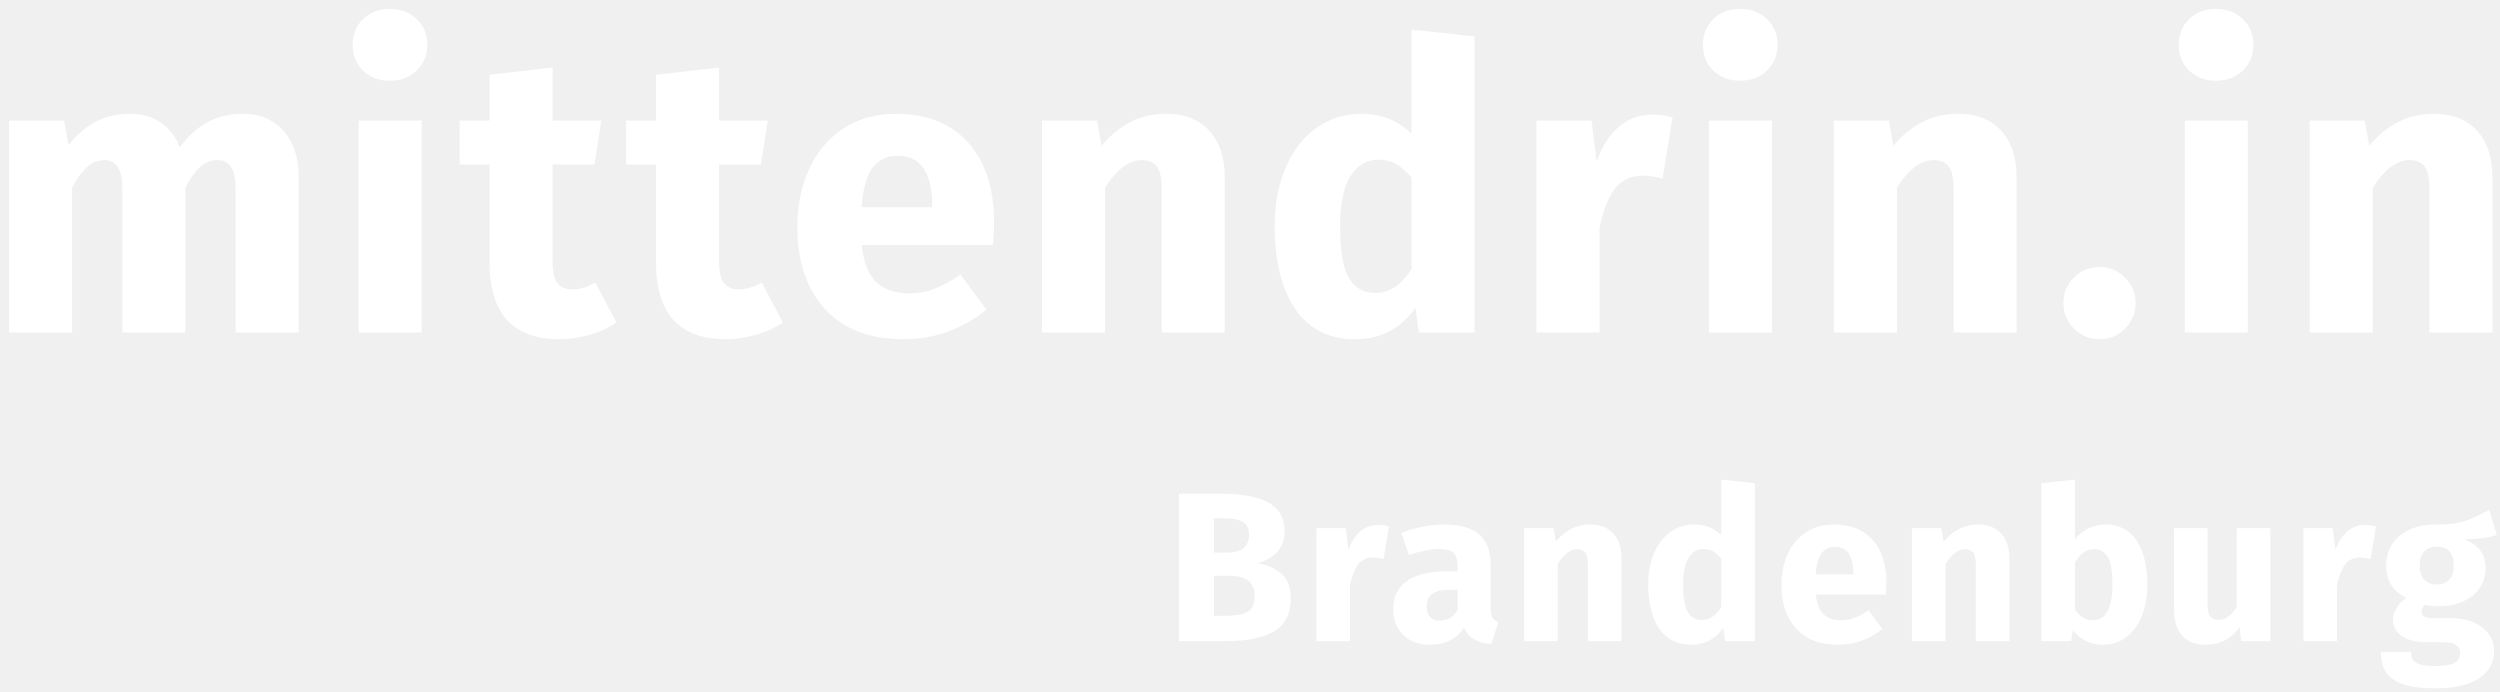
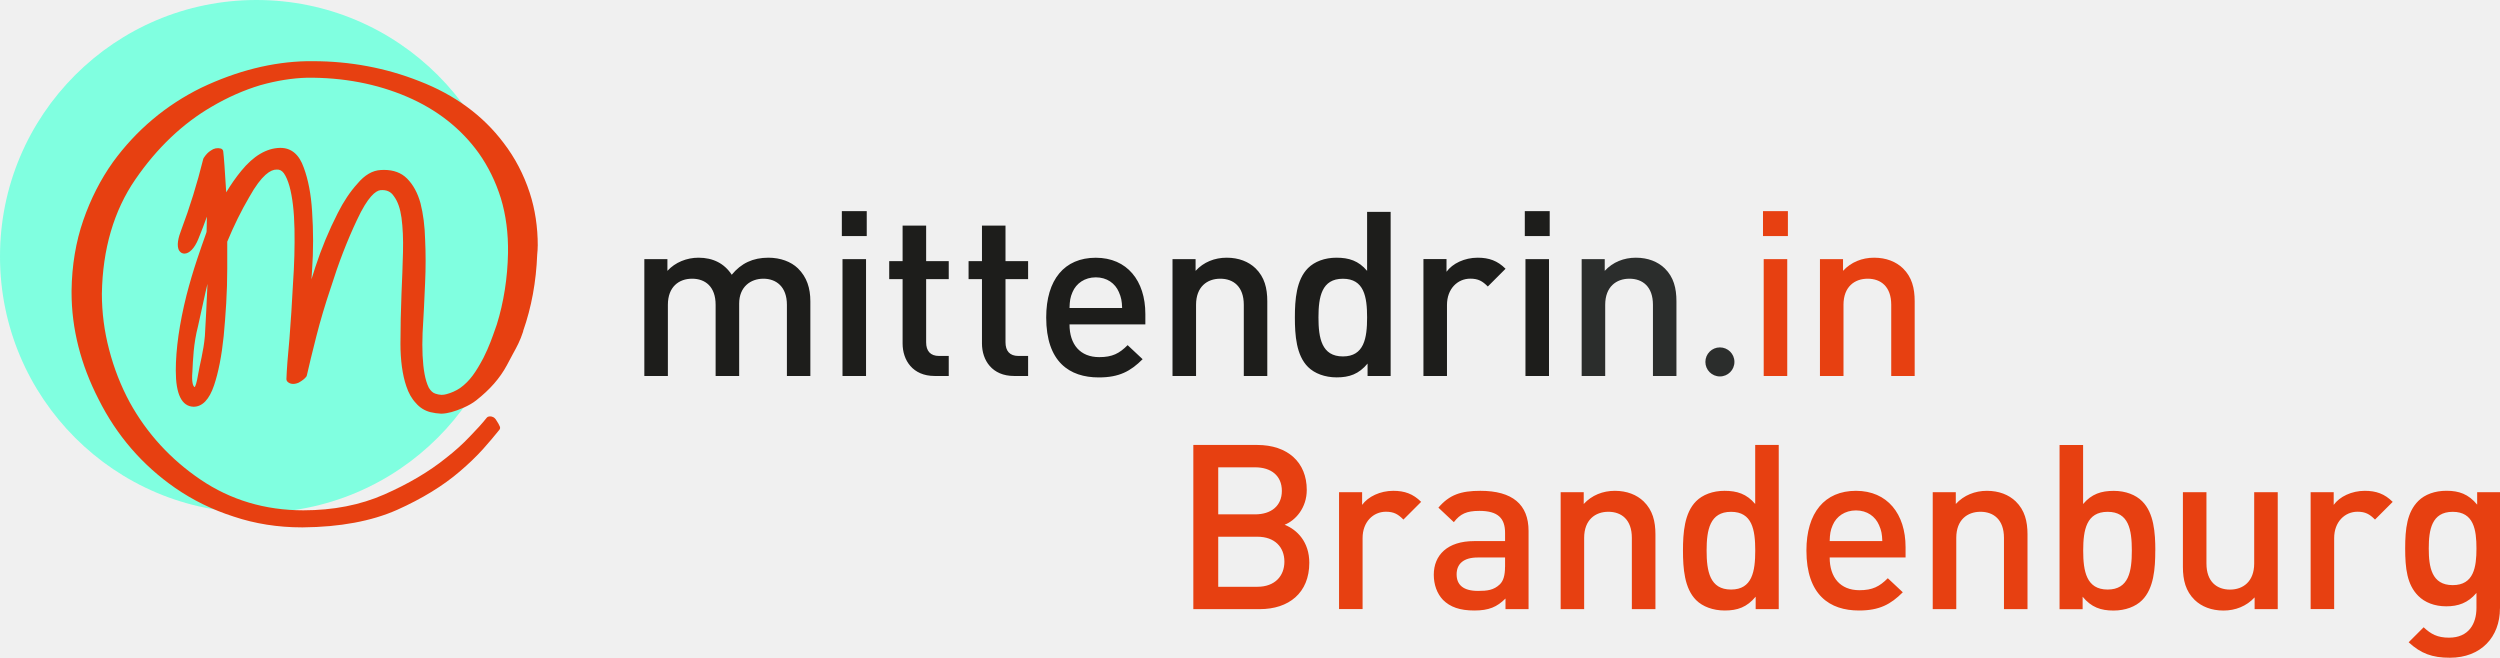
- <svg xmlns="http://www.w3.org/2000/svg" width="188px" height="52px" viewBox="0 0 188 52" version="1.1">
-   <g id="Symbole" stroke="none" stroke-width="1" fill="none" fill-rule="evenodd">
-     <g id="64em/Header/Header.IKMO-blau-Copy-2" transform="translate(-18, -20)" fill="#FFFFFF" fill-rule="nonzero">
-       <g id="Group" transform="translate(18.6816, 20.67)">
-         <g id="mittendrin.in">
-           <path d="M17.61,7.89 C18.87,7.89 19.88,8.315 20.64,9.165 C21.4,10.015 21.78,11.19 21.78,12.69 L21.78,24.33 L17.04,24.33 L17.04,13.5 C17.04,12.08 16.59,11.37 15.69,11.37 C15.19,11.37 14.75,11.54 14.37,11.88 C13.99,12.22 13.62,12.74 13.26,13.44 L13.26,24.33 L8.52,24.33 L8.52,13.5 C8.52,12.08 8.07,11.37 7.17,11.37 C6.69,11.37 6.255,11.545 5.865,11.895 C5.475,12.245 5.1,12.76 4.74,13.44 L4.74,24.33 L0,24.33 L0,8.4 L4.14,8.4 L4.47,10.26 C5.09,9.46 5.775,8.865 6.525,8.475 C7.275,8.085 8.13,7.89 9.09,7.89 C9.99,7.89 10.765,8.11 11.415,8.55 C12.065,8.99 12.54,9.61 12.84,10.41 C13.48,9.55 14.185,8.915 14.955,8.505 C15.725,8.095 16.61,7.89 17.61,7.89 Z" id="Path" />
-           <path d="M31.027,8.4 L31.027,24.33 L26.288,24.33 L26.288,8.4 L31.027,8.4 Z M28.628,0 C29.448,0 30.122,0.255 30.652,0.765 C31.183,1.275 31.448,1.92 31.448,2.7 C31.448,3.48 31.183,4.125 30.652,4.635 C30.122,5.145 29.448,5.4 28.628,5.4 C27.808,5.4 27.137,5.145 26.617,4.635 C26.098,4.125 25.837,3.48 25.837,2.7 C25.837,1.92 26.098,1.275 26.617,0.765 C27.137,0.255 27.808,0 28.628,0 Z" id="Shape" />
-           <path d="M45.675,23.58 C45.095,23.98 44.42,24.29 43.65,24.51 C42.88,24.73 42.115,24.84 41.355,24.84 C37.875,24.82 36.135,22.9 36.135,19.08 L36.135,11.7 L33.885,11.7 L33.885,8.4 L36.135,8.4 L36.135,4.95 L40.875,4.41 L40.875,8.4 L44.535,8.4 L44.025,11.7 L40.875,11.7 L40.875,19.02 C40.875,19.76 40.995,20.29 41.235,20.61 C41.475,20.93 41.855,21.09 42.375,21.09 C42.915,21.09 43.485,20.92 44.085,20.58 L45.675,23.58 Z" id="Path" />
-           <path d="M58.193,23.58 C57.612,23.98 56.938,24.29 56.167,24.51 C55.398,24.73 54.633,24.84 53.873,24.84 C50.392,24.82 48.653,22.9 48.653,19.08 L48.653,11.7 L46.403,11.7 L46.403,8.4 L48.653,8.4 L48.653,4.95 L53.392,4.41 L53.392,8.4 L57.053,8.4 L56.542,11.7 L53.392,11.7 L53.392,19.02 C53.392,19.76 53.513,20.29 53.752,20.61 C53.992,20.93 54.373,21.09 54.892,21.09 C55.432,21.09 56.002,20.92 56.602,20.58 L58.193,23.58 Z" id="Path" />
-           <path d="M74.07,16.05 C74.07,16.71 74.04,17.28 73.98,17.76 L64.11,17.76 C64.27,19.1 64.65,20.04 65.25,20.58 C65.85,21.12 66.68,21.39 67.74,21.39 C68.38,21.39 69,21.275 69.6,21.045 C70.2,20.815 70.85,20.46 71.55,19.98 L73.5,22.62 C71.64,24.1 69.57,24.84 67.29,24.84 C64.71,24.84 62.73,24.08 61.35,22.56 C59.97,21.04 59.28,19 59.28,16.44 C59.28,14.82 59.57,13.365 60.15,12.075 C60.73,10.785 61.58,9.765 62.7,9.015 C63.82,8.265 65.16,7.89 66.72,7.89 C69.02,7.89 70.82,8.61 72.12,10.05 C73.42,11.49 74.07,13.49 74.07,16.05 Z M69.42,14.7 C69.38,12.26 68.52,11.04 66.84,11.04 C66.02,11.04 65.385,11.34 64.935,11.94 C64.485,12.54 64.21,13.53 64.11,14.91 L69.42,14.91 L69.42,14.7 Z" id="Shape" />
-           <path d="M87.007,7.89 C88.388,7.89 89.468,8.31 90.248,9.15 C91.028,9.99 91.418,11.17 91.418,12.69 L91.418,24.33 L86.677,24.33 L86.677,13.5 C86.677,12.7 86.552,12.145 86.302,11.835 C86.052,11.525 85.677,11.37 85.177,11.37 C84.218,11.37 83.297,12.06 82.418,13.44 L82.418,24.33 L77.677,24.33 L77.677,8.4 L81.817,8.4 L82.147,10.29 C82.828,9.49 83.562,8.89 84.353,8.49 C85.142,8.09 86.028,7.89 87.007,7.89 Z" id="Path" />
-           <path d="M110.205,2.07 L110.205,24.33 L106.005,24.33 L105.765,22.47 C104.645,24.05 103.135,24.84 101.235,24.84 C99.255,24.84 97.75,24.08 96.72,22.56 C95.69,21.04 95.175,18.96 95.175,16.32 C95.175,14.7 95.445,13.25 95.985,11.97 C96.525,10.69 97.29,9.69 98.28,8.97 C99.27,8.25 100.405,7.89 101.685,7.89 C103.205,7.89 104.465,8.39 105.465,9.39 L105.465,1.56 L110.205,2.07 Z M102.705,21.36 C103.805,21.36 104.725,20.76 105.465,19.56 L105.465,12.69 C105.085,12.23 104.7,11.89 104.31,11.67 C103.92,11.45 103.475,11.34 102.975,11.34 C102.095,11.34 101.395,11.75 100.875,12.57 C100.355,13.39 100.095,14.65 100.095,16.35 C100.095,18.21 100.32,19.51 100.77,20.25 C101.22,20.99 101.865,21.36 102.705,21.36 Z" id="Shape" />
-           <path d="M123.502,7.95 C124.082,7.95 124.612,8.02 125.093,8.16 L124.343,12.75 C123.743,12.61 123.263,12.54 122.903,12.54 C121.963,12.54 121.248,12.865 120.757,13.515 C120.267,14.165 119.882,15.14 119.603,16.44 L119.603,24.33 L114.862,24.33 L114.862,8.4 L119.002,8.4 L119.392,11.49 C119.752,10.39 120.297,9.525 121.028,8.895 C121.757,8.265 122.582,7.95 123.502,7.95 Z" id="Path" />
-           <path d="M132.57,8.4 L132.57,24.33 L127.83,24.33 L127.83,8.4 L132.57,8.4 Z M130.17,0 C130.99,0 131.665,0.255 132.195,0.765 C132.725,1.275 132.99,1.92 132.99,2.7 C132.99,3.48 132.725,4.125 132.195,4.635 C131.665,5.145 130.99,5.4 130.17,5.4 C129.35,5.4 128.68,5.145 128.16,4.635 C127.64,4.125 127.38,3.48 127.38,2.7 C127.38,1.92 127.64,1.275 128.16,0.765 C128.68,0.255 129.35,0 130.17,0 Z" id="Shape" />
-           <path d="M146.558,7.89 C147.938,7.89 149.018,8.31 149.798,9.15 C150.577,9.99 150.968,11.17 150.968,12.69 L150.968,24.33 L146.227,24.33 L146.227,13.5 C146.227,12.7 146.102,12.145 145.852,11.835 C145.602,11.525 145.227,11.37 144.727,11.37 C143.768,11.37 142.847,12.06 141.968,13.44 L141.968,24.33 L137.227,24.33 L137.227,8.4 L141.368,8.4 L141.697,10.29 C142.377,9.49 143.113,8.89 143.903,8.49 C144.692,8.09 145.577,7.89 146.558,7.89 Z" id="Path" />
-           <path d="M157.215,19.41 C157.955,19.41 158.59,19.675 159.12,20.205 C159.65,20.735 159.915,21.37 159.915,22.11 C159.915,22.87 159.65,23.515 159.12,24.045 C158.59,24.575 157.955,24.84 157.215,24.84 C156.455,24.84 155.81,24.575 155.28,24.045 C154.75,23.515 154.485,22.87 154.485,22.11 C154.485,21.37 154.75,20.735 155.28,20.205 C155.81,19.675 156.455,19.41 157.215,19.41 Z" id="Path" />
-           <path d="M168.352,8.4 L168.352,24.33 L163.613,24.33 L163.613,8.4 L168.352,8.4 Z M165.952,0 C166.773,0 167.447,0.255 167.977,0.765 C168.507,1.275 168.773,1.92 168.773,2.7 C168.773,3.48 168.507,4.125 167.977,4.635 C167.447,5.145 166.773,5.4 165.952,5.4 C165.132,5.4 164.463,5.145 163.942,4.635 C163.423,4.125 163.162,3.48 163.162,2.7 C163.162,1.92 163.423,1.275 163.942,0.765 C164.463,0.255 165.132,0 165.952,0 Z" id="Shape" />
-           <path d="M182.34,7.89 C183.72,7.89 184.8,8.31 185.58,9.15 C186.36,9.99 186.75,11.17 186.75,12.69 L186.75,24.33 L182.01,24.33 L182.01,13.5 C182.01,12.7 181.885,12.145 181.635,11.835 C181.385,11.525 181.01,11.37 180.51,11.37 C179.55,11.37 178.63,12.06 177.75,13.44 L177.75,24.33 L173.01,24.33 L173.01,8.4 L177.15,8.4 L177.48,10.29 C178.16,9.49 178.895,8.89 179.685,8.49 C180.475,8.09 181.36,7.89 182.34,7.89 Z" id="Path" />
-         </g>
-         <g id="Brandenburg" transform="translate(87.9841, 35.3979)">
-           <path d="M5.904,6.272 C6.64,6.411 7.24,6.683 7.704,7.088 C8.168,7.493 8.4,8.101 8.4,8.912 C8.4,10.096 7.976,10.931 7.128,11.416 C6.28,11.901 5.093,12.144 3.568,12.144 L0,12.144 L0,1.056 L3.136,1.056 C4.693,1.056 5.883,1.277 6.704,1.72 C7.525,2.163 7.936,2.885 7.936,3.888 C7.936,4.539 7.741,5.064 7.352,5.464 C6.963,5.864 6.48,6.133 5.904,6.272 Z M2.624,2.912 L2.624,5.488 L3.6,5.488 C4.709,5.488 5.264,5.04 5.264,4.144 C5.264,3.696 5.115,3.379 4.816,3.192 C4.517,3.005 4.043,2.912 3.392,2.912 L2.624,2.912 Z M3.584,10.24 C4.277,10.24 4.803,10.136 5.16,9.928 C5.517,9.72 5.696,9.333 5.696,8.768 C5.696,7.744 5.056,7.232 3.776,7.232 L2.624,7.232 L2.624,10.24 L3.584,10.24 Z" id="Shape" />
-           <path d="M14.932,3.408 C15.241,3.408 15.524,3.445 15.78,3.52 L15.38,5.968 C15.06,5.893 14.804,5.856 14.612,5.856 C14.111,5.856 13.729,6.029 13.468,6.376 C13.207,6.723 13.001,7.243 12.852,7.936 L12.852,12.144 L10.324,12.144 L10.324,3.648 L12.532,3.648 L12.74,5.296 C12.932,4.709 13.223,4.248 13.612,3.912 C14.001,3.576 14.441,3.408 14.932,3.408 Z" id="Path" />
-           <path d="M23.432,9.68 C23.432,10 23.477,10.235 23.568,10.384 C23.659,10.533 23.805,10.645 24.008,10.72 L23.48,12.368 C22.957,12.325 22.531,12.211 22.2,12.024 C21.869,11.837 21.613,11.541 21.432,11.136 C20.877,11.989 20.024,12.416 18.872,12.416 C18.029,12.416 17.357,12.171 16.856,11.68 C16.355,11.189 16.104,10.549 16.104,9.76 C16.104,8.832 16.445,8.123 17.128,7.632 C17.811,7.141 18.797,6.896 20.088,6.896 L20.952,6.896 L20.952,6.528 C20.952,6.027 20.845,5.683 20.632,5.496 C20.419,5.309 20.045,5.216 19.512,5.216 C19.235,5.216 18.899,5.256 18.504,5.336 C18.109,5.416 17.704,5.525 17.288,5.664 L16.712,4 C17.245,3.797 17.792,3.643 18.352,3.536 C18.912,3.429 19.432,3.376 19.912,3.376 C21.128,3.376 22.019,3.627 22.584,4.128 C23.149,4.629 23.432,5.381 23.432,6.384 L23.432,9.68 Z M19.608,10.608 C20.184,10.608 20.632,10.336 20.952,9.792 L20.952,8.288 L20.328,8.288 C19.752,8.288 19.323,8.389 19.04,8.592 C18.757,8.795 18.616,9.109 18.616,9.536 C18.616,9.877 18.704,10.141 18.88,10.328 C19.056,10.515 19.299,10.608 19.608,10.608 Z" id="Shape" />
-           <path d="M30.924,3.376 C31.66,3.376 32.236,3.6 32.652,4.048 C33.068,4.496 33.276,5.125 33.276,5.936 L33.276,12.144 L30.748,12.144 L30.748,6.368 C30.748,5.941 30.681,5.645 30.548,5.48 C30.415,5.315 30.215,5.232 29.948,5.232 C29.436,5.232 28.945,5.6 28.476,6.336 L28.476,12.144 L25.948,12.144 L25.948,3.648 L28.156,3.648 L28.332,4.656 C28.695,4.229 29.087,3.909 29.508,3.696 C29.929,3.483 30.401,3.376 30.924,3.376 Z" id="Path" />
-           <path d="M43.296,0.272 L43.296,12.144 L41.056,12.144 L40.928,11.152 C40.331,11.995 39.525,12.416 38.512,12.416 C37.456,12.416 36.653,12.011 36.104,11.2 C35.555,10.389 35.28,9.28 35.28,7.872 C35.28,7.008 35.424,6.235 35.712,5.552 C36,4.869 36.408,4.336 36.936,3.952 C37.464,3.568 38.069,3.376 38.752,3.376 C39.563,3.376 40.235,3.643 40.768,4.176 L40.768,0 L43.296,0.272 Z M39.296,10.56 C39.883,10.56 40.373,10.24 40.768,9.6 L40.768,5.936 C40.565,5.691 40.36,5.509 40.152,5.392 C39.944,5.275 39.707,5.216 39.44,5.216 C38.971,5.216 38.597,5.435 38.32,5.872 C38.043,6.309 37.904,6.981 37.904,7.888 C37.904,8.88 38.024,9.573 38.264,9.968 C38.504,10.363 38.848,10.56 39.296,10.56 Z" id="Shape" />
-           <path d="M53.188,7.728 C53.188,8.08 53.172,8.384 53.14,8.64 L47.876,8.64 C47.961,9.355 48.164,9.856 48.484,10.144 C48.804,10.432 49.247,10.576 49.812,10.576 C50.153,10.576 50.484,10.515 50.804,10.392 C51.124,10.269 51.471,10.08 51.844,9.824 L52.884,11.232 C51.892,12.021 50.788,12.416 49.572,12.416 C48.196,12.416 47.14,12.011 46.404,11.2 C45.668,10.389 45.3,9.301 45.3,7.936 C45.3,7.072 45.455,6.296 45.764,5.608 C46.073,4.92 46.527,4.376 47.124,3.976 C47.721,3.576 48.436,3.376 49.268,3.376 C50.495,3.376 51.455,3.76 52.148,4.528 C52.841,5.296 53.188,6.363 53.188,7.728 Z M50.708,7.008 C50.687,5.707 50.228,5.056 49.332,5.056 C48.895,5.056 48.556,5.216 48.316,5.536 C48.076,5.856 47.929,6.384 47.876,7.12 L50.708,7.12 L50.708,7.008 Z" id="Shape" />
-           <path d="M60.088,3.376 C60.824,3.376 61.4,3.6 61.816,4.048 C62.232,4.496 62.44,5.125 62.44,5.936 L62.44,12.144 L59.912,12.144 L59.912,6.368 C59.912,5.941 59.845,5.645 59.712,5.48 C59.579,5.315 59.379,5.232 59.112,5.232 C58.6,5.232 58.109,5.6 57.64,6.336 L57.64,12.144 L55.112,12.144 L55.112,3.648 L57.32,3.648 L57.496,4.656 C57.859,4.229 58.251,3.909 58.672,3.696 C59.093,3.483 59.565,3.376 60.088,3.376 Z" id="Path" />
-           <path d="M69.66,3.376 C70.673,3.376 71.452,3.773 71.996,4.568 C72.54,5.363 72.812,6.475 72.812,7.904 C72.812,8.779 72.676,9.557 72.404,10.24 C72.132,10.923 71.743,11.456 71.236,11.84 C70.729,12.224 70.129,12.416 69.436,12.416 C68.977,12.416 68.559,12.32 68.18,12.128 C67.801,11.936 67.479,11.669 67.212,11.328 L67.084,12.144 L64.844,12.144 L64.844,0.272 L67.372,0 L67.372,4.512 C67.628,4.16 67.956,3.883 68.356,3.68 C68.756,3.477 69.191,3.376 69.66,3.376 Z M68.7,10.576 C69.692,10.576 70.188,9.685 70.188,7.904 C70.188,6.891 70.071,6.192 69.836,5.808 C69.601,5.424 69.26,5.232 68.812,5.232 C68.247,5.232 67.767,5.563 67.372,6.224 L67.372,9.76 C67.532,10.016 67.727,10.216 67.956,10.36 C68.185,10.504 68.433,10.576 68.7,10.576 Z" id="Shape" />
-           <path d="M82.064,12.144 L79.872,12.144 L79.76,11.072 C79.141,11.968 78.283,12.416 77.184,12.416 C76.405,12.416 75.816,12.181 75.416,11.712 C75.016,11.243 74.816,10.587 74.816,9.744 L74.816,3.648 L77.344,3.648 L77.344,9.424 C77.344,9.84 77.411,10.131 77.544,10.296 C77.677,10.461 77.883,10.544 78.16,10.544 C78.693,10.544 79.152,10.213 79.536,9.552 L79.536,3.648 L82.064,3.648 L82.064,12.144 Z" id="Path" />
-           <path d="M89.156,3.408 C89.465,3.408 89.748,3.445 90.004,3.52 L89.604,5.968 C89.284,5.893 89.028,5.856 88.836,5.856 C88.335,5.856 87.953,6.029 87.692,6.376 C87.431,6.723 87.225,7.243 87.076,7.936 L87.076,12.144 L84.548,12.144 L84.548,3.648 L86.756,3.648 L86.964,5.296 C87.156,4.709 87.447,4.248 87.836,3.912 C88.225,3.576 88.665,3.408 89.156,3.408 Z" id="Path" />
-           <path d="M99.096,4.144 C98.541,4.368 97.725,4.48 96.648,4.48 C97.203,4.715 97.608,5.003 97.864,5.344 C98.12,5.685 98.248,6.128 98.248,6.672 C98.248,7.216 98.104,7.704 97.816,8.136 C97.528,8.568 97.115,8.907 96.576,9.152 C96.037,9.397 95.405,9.52 94.68,9.52 C94.339,9.52 94.013,9.488 93.704,9.424 C93.619,9.467 93.552,9.533 93.504,9.624 C93.456,9.715 93.432,9.808 93.432,9.904 C93.432,10.064 93.493,10.189 93.616,10.28 C93.739,10.371 93.987,10.416 94.36,10.416 L95.64,10.416 C96.291,10.416 96.861,10.523 97.352,10.736 C97.843,10.949 98.221,11.243 98.488,11.616 C98.755,11.989 98.888,12.411 98.888,12.88 C98.888,13.765 98.507,14.456 97.744,14.952 C96.981,15.448 95.88,15.696 94.44,15.696 C93.405,15.696 92.589,15.587 91.992,15.368 C91.395,15.149 90.976,14.843 90.736,14.448 C90.496,14.053 90.376,13.557 90.376,12.96 L92.648,12.96 C92.648,13.216 92.699,13.419 92.8,13.568 C92.901,13.717 93.085,13.829 93.352,13.904 C93.619,13.979 94.003,14.016 94.504,14.016 C95.197,14.016 95.677,13.933 95.944,13.768 C96.211,13.603 96.344,13.365 96.344,13.056 C96.344,12.8 96.243,12.597 96.04,12.448 C95.837,12.299 95.533,12.224 95.128,12.224 L93.896,12.224 C93.021,12.224 92.368,12.067 91.936,11.752 C91.504,11.437 91.288,11.035 91.288,10.544 C91.288,10.235 91.379,9.933 91.56,9.64 C91.741,9.347 91.987,9.104 92.296,8.912 C91.763,8.624 91.376,8.285 91.136,7.896 C90.896,7.507 90.776,7.035 90.776,6.48 C90.776,5.531 91.117,4.776 91.8,4.216 C92.483,3.656 93.384,3.376 94.504,3.376 C95.357,3.397 96.08,3.312 96.672,3.12 C97.264,2.928 97.875,2.645 98.504,2.272 L99.096,4.144 Z M94.568,5.04 C94.173,5.04 93.861,5.165 93.632,5.416 C93.403,5.667 93.288,6.011 93.288,6.448 C93.288,6.907 93.403,7.261 93.632,7.512 C93.861,7.763 94.173,7.888 94.568,7.888 C94.984,7.888 95.301,7.765 95.52,7.52 C95.739,7.275 95.848,6.907 95.848,6.416 C95.848,5.499 95.421,5.04 94.568,5.04 Z" id="Shape" />
-         </g>
-       </g>
+ <svg xmlns="http://www.w3.org/2000/svg" id="Ebene_2" data-name="Ebene 2" viewBox="0 0 532.02 139.99">
+   <defs>
+     <style>
+       .cls-1 {
+         fill: #80ffe0;
+       }
+ 
+       .cls-2 {
+         fill: #2b2d2c;
+       }
+ 
+       .cls-3 {
+         fill: #1d1d1b;
+       }
+ 
+       .cls-4 {
+         fill: #e74011;
+       }
+     </style>
+   </defs>
+   <g id="Ebene_1-2" data-name="Ebene 1">
+     <g>
+       <path class="cls-1" d="M54.57,109.13c30.14,0,54.57-24.43,54.57-54.57S84.7,0,54.57,0,0,24.43,0,54.57s24.43,54.57,54.57,54.57h0Z" />
+       <path class="cls-4" d="M114.44,52.31c0-3.99-.57-7.79-1.71-11.28-1.28-3.92-3.16-7.5-5.57-10.63-4.37-5.81-10.4-10.23-17.92-13.13-7.12-2.82-14.75-4.25-22.68-4.25h-1.24c-7.36.15-14.92,2.05-22.5,5.66-7.5,3.69-13.82,9-18.77,15.8-2.63,3.68-4.76,7.86-6.33,12.41-1.58,4.56-2.42,9.58-2.49,14.93v.43c0,7.66,1.94,15.32,5.76,22.74,3.83,7.66,9.3,14,16.28,18.84,3.76,2.61,7.95,4.66,12.45,6.1,4.52,1.52,9.4,2.3,14.51,2.3h.23c7.87-.07,14.61-1.32,20.03-3.72,5.32-2.38,9.8-5.13,13.33-8.16,1.87-1.59,3.55-3.2,4.98-4.79,1.34-1.51,2.51-2.89,3.48-4.11.15-.19.19-.45.09-.68-.16-.39-.4-.82-.71-1.27-.42-.78-1.03-.89-1.36-.89-.1,0-.19,0-.29.03-.17.03-.33.12-.43.26-.95,1.19-2.17,2.54-3.64,4.04-1.46,1.54-3.15,3.07-5.06,4.55-3.57,2.88-7.99,5.49-13.11,7.74-5.08,2.24-10.87,3.37-17.21,3.37-8.14,0-15.5-2.2-21.89-6.54-6.34-4.29-11.41-9.82-15.05-16.42-1.9-3.51-3.38-7.3-4.4-11.25-1.02-3.86-1.54-7.86-1.54-11.86.15-9.5,2.54-17.69,7.13-24.36,4.6-6.69,10.08-11.9,16.28-15.49,3.35-1.97,6.82-3.5,10.31-4.55,3.49-.98,6.84-1.51,9.95-1.59,7.67-.07,14.81,1.29,21.22,4.03,6.39,2.73,11.54,6.77,15.31,12.01,2.03,2.87,3.61,6.1,4.7,9.59,1.09,3.57,1.6,7.52,1.53,11.72-.11,5.34-.92,10.45-2.38,15.15-.1.29-.22.61-.34.97-.56,1.61-1.33,3.82-2.49,6.11-1.61,3.03-2.89,4.96-4.99,6.46-.9.6-1.87,1.03-2.9,1.3-.35.09-.64.15-1.07.15h0c-.47-.02-.84-.12-1.27-.25-.54-.16-1.01-.59-1.42-1.28-.39-.79-.69-1.77-.9-2.91-.42-2.3-.56-5.25-.42-8.75.21-3.43.39-7.05.54-10.75.14-3.08.14-6.14,0-9.07-.07-2.9-.41-5.52-.99-7.79-.6-2.18-1.57-3.95-2.86-5.24-1.22-1.22-2.86-1.83-4.88-1.83-.23,0-.47,0-.69.02-1.77.08-3.46,1.07-4.99,2.91-1.54,1.69-2.95,3.8-4.19,6.27-1.87,3.66-3.47,7.52-4.77,11.49-.3.94-.57,1.8-.82,2.6.04-.59.08-1.23.13-1.91.29-4.16.29-8.42,0-12.65-.22-3.56-.82-6.66-1.76-9.2-.97-2.8-2.64-4.22-4.97-4.22h-.13c-2.86.08-5.62,1.72-8.19,4.87-1.14,1.39-2.22,2.93-3.22,4.59-.28-4.66-.49-7.6-.64-8.74-.04-.28-.24-.51-.51-.58-.74-.19-1.47-.05-2.11.42-.57.34-1.08.88-1.54,1.6-.04.06-.07.13-.09.21-1.28,5.17-2.86,10.28-4.7,15.16-.56,1.43-1.08,3.36-.38,4.39.26.37.64.58,1.08.58,1.04,0,2.17-1.17,2.94-3.07.71-1.74,1.32-3.34,1.84-4.8-.02.94-.04,1.95-.06,3.04,0,.14-.02.28-.07.41-.64,1.79-1.3,3.67-1.94,5.6-.86,2.58-1.62,5.16-2.27,7.68-1.51,6.04-2.28,11.44-2.28,16.06,0,5,1.26,7.58,3.77,7.67,1.88,0,3.35-1.53,4.37-4.55.93-2.75,1.62-6.27,2.05-10.46.21-2.18.39-4.54.54-7.01.14-2.44.22-4.91.22-7.34v-5.77c1.41-3.41,2.98-6.59,4.67-9.47,2.7-4.85,4.63-5.87,5.78-5.87.02,0,.04,0,.06,0,.62-.05,1.11.2,1.54.78.46.65.86,1.59,1.2,2.79.63,2.3.99,5.35,1.06,9.07.07,3.75-.04,7.67-.32,11.66-.21,4.07-.46,8.01-.75,11.67-.36,3.72-.58,6.62-.65,8.63,0,.19.07.37.2.51.55.56,1.36.66,2.35.26.03-.01.05-.02.08-.04.73-.41,1.25-.81,1.59-1.25.06-.08.11-.18.13-.28.49-2.2,1.16-4.94,2.03-8.36.85-3.34,1.89-6.83,3.09-10.38,1.62-5.17,3.48-9.98,5.53-14.31,2.34-5.04,4.02-6.25,5-6.37,1.29-.12,2.24.3,2.88,1.3,0,.01.02.03.03.04.78,1.05,1.31,2.56,1.58,4.51.28,2.1.39,4.56.32,7.3-.07,2.84-.18,5.83-.32,8.9-.14,3.62-.22,7.21-.22,10.66s.42,6.61,1.25,9.02c.47,1.44,1.15,2.65,2.03,3.57.81.96,1.83,1.6,3.05,1.93.8.19,1.56.3,2.28.33h0s0,0,0,0c.08,0,.11,0,.18,0,.61-.01,1.39-.15,2.04-.33,1.52-.42,3.83-1.33,5.3-2.51,2.93-2.31,5-4.67,6.5-7.43.49-.96.92-1.74,1.3-2.44.85-1.54,1.52-2.76,2.17-4.75.02-.06.03-.13.03-.19,1.75-4.99,2.75-10.43,2.97-16.2.07-.67.11-1.3.11-1.88h0ZM44.15,60.47c-.07,1.82-.42,9.43-.55,11.05-.28,3.27-1.1,6.03-1.45,8.22-.3,1.84-.58,2.45-.7,2.63-.08-.02-.12-.05-.17-.1-.16-.18-.53-.84-.34-3.14.14-2.66.22-5.94,1.21-9.76.23-.99,1.71-7.87,1.99-8.91h0Z" />
+       <path class="cls-4" d="M380.34,80.02v-24.88h-5.01v24.88h5.01ZM380.48,50.23v-5.3h-5.3v5.3h5.3ZM407.46,80.02v-15.9c0-2.8-.59-5.15-2.5-7.02-1.47-1.42-3.58-2.26-6.13-2.26s-4.91.93-6.62,2.8v-2.5h-4.91v24.88h5.01v-15.16c0-3.83,2.36-5.55,5.15-5.55s5.01,1.67,5.01,5.55v15.16h5.01Z" />
+       <path class="cls-2" d="M356.76,80.02v-15.9c0-2.8-.59-5.15-2.5-7.02-1.47-1.42-3.58-2.26-6.13-2.26s-4.91.93-6.63,2.8v-2.5h-4.91v24.88h5.01v-15.16c0-3.83,2.36-5.55,5.15-5.55s5.01,1.67,5.01,5.55v15.16h5.01ZM369.1,77.02c0-1.71-1.38-3.09-3.09-3.09s-3.09,1.38-3.09,3.09,1.38,3.09,3.09,3.09,3.09-1.38,3.09-3.09h0Z" />
+       <path class="cls-3" d="M172.45,80.02v-15.9c0-2.8-.74-5.15-2.65-7.02-1.47-1.42-3.73-2.26-6.28-2.26-3.29,0-5.79,1.18-7.8,3.63-1.57-2.4-3.97-3.63-7.07-3.63-2.5,0-4.96.98-6.62,2.8v-2.5h-4.91v24.88h5.01v-15.16c0-3.83,2.36-5.55,5.15-5.55s5.01,1.67,5.01,5.55v15.16h5.01v-15.41c0-3.58,2.45-5.3,5.15-5.3s5.01,1.67,5.01,5.55v15.16h5.01ZM184.3,80.02v-24.88h-5.01v24.88h5.01ZM184.45,50.23v-5.3h-5.3v5.3h5.3ZM201.9,80.02v-4.27h-2.06c-1.87,0-2.75-1.08-2.75-2.9v-13.45h4.81v-3.83h-4.81v-7.56h-5.01v7.56h-2.85v3.83h2.85v13.69c0,3.58,2.16,6.92,6.82,6.92h2.99ZM218.79,80.02v-4.27h-2.06c-1.87,0-2.75-1.08-2.75-2.9v-13.45h4.81v-3.83h-4.81v-7.56h-5.01v7.56h-2.85v3.83h2.85v13.69c0,3.58,2.16,6.92,6.82,6.92h2.99ZM243.74,69.03v-2.21c0-7.07-3.88-11.97-10.55-11.97s-10.55,4.66-10.55,12.71c0,9.47,4.96,12.76,11.19,12.76,4.37,0,6.77-1.33,9.33-3.88l-3.19-2.99c-1.77,1.77-3.24,2.55-6.04,2.55-4.07,0-6.33-2.7-6.33-6.97h16.15ZM238.79,65.55h-11.19c.05-1.52.15-2.26.64-3.39.79-1.86,2.6-3.14,4.96-3.14s4.12,1.28,4.91,3.14c.49,1.13.64,1.86.69,3.39h0ZM269.69,80.02v-15.9c0-2.8-.59-5.15-2.5-7.02-1.47-1.42-3.58-2.26-6.14-2.26s-4.91.93-6.62,2.8v-2.5h-4.91v24.88h5.01v-15.16c0-3.83,2.36-5.55,5.15-5.55s5.01,1.67,5.01,5.55v15.16h5.01ZM295.94,80.02v-34.94h-5.01v12.56c-1.82-2.16-3.88-2.8-6.53-2.8-2.5,0-4.66.83-6.04,2.21-2.5,2.5-2.8,6.72-2.8,10.5s.29,8.05,2.8,10.55c1.38,1.37,3.58,2.21,6.09,2.21,2.7,0,4.71-.69,6.58-2.94v2.65h4.91ZM290.93,67.56c0,4.42-.64,8.29-5.15,8.29s-5.2-3.88-5.2-8.29.69-8.24,5.2-8.24,5.15,3.83,5.15,8.24h0ZM320.4,57.2c-1.72-1.72-3.53-2.36-5.94-2.36-2.8,0-5.35,1.23-6.63,2.99v-2.7h-4.91v24.88h5.01v-15.12c0-3.44,2.26-5.59,4.96-5.59,1.72,0,2.6.54,3.73,1.67l3.78-3.78h0ZM329.64,80.02v-24.88h-5.01v24.88h5.01ZM329.79,50.23v-5.3h-5.3v5.3h5.3Z" />
+       <path class="cls-4" d="M278.63,119.77c0-4.42-2.55-7.02-5.25-8.1,2.36-.93,4.71-3.63,4.71-7.41,0-5.89-4.07-9.57-10.55-9.57h-13.59v34.94h14.13c6.18,0,10.55-3.44,10.55-9.87h0ZM273.33,119.52c0,3.09-2.06,5.35-5.74,5.35h-8.34v-10.65h8.34c3.68,0,5.74,2.21,5.74,5.3h0ZM272.79,104.45c0,3.24-2.31,5.01-5.69,5.01h-7.85v-10.01h7.85c3.39,0,5.69,1.77,5.69,5.01h0ZM302.44,106.81c-1.72-1.72-3.53-2.36-5.94-2.36-2.8,0-5.35,1.23-6.63,2.99v-2.7h-4.91v24.88h5.01v-15.12c0-3.44,2.26-5.6,4.96-5.6,1.72,0,2.6.54,3.73,1.67l3.78-3.78h0ZM325.29,129.63v-16.64c0-5.64-3.43-8.54-10.26-8.54-4.12,0-6.58.83-8.93,3.58l3.29,3.09c1.37-1.77,2.7-2.4,5.45-2.4,3.88,0,5.45,1.52,5.45,4.66v1.77h-6.58c-5.69,0-8.59,2.99-8.59,7.16,0,2.11.69,4.02,1.96,5.35,1.52,1.52,3.58,2.26,6.67,2.26s4.81-.74,6.63-2.55v2.26h4.91ZM320.28,120.65c0,1.77-.34,2.94-1.08,3.68-1.32,1.28-2.75,1.42-4.66,1.42-3.14,0-4.56-1.28-4.56-3.53s1.52-3.58,4.47-3.58h5.84v2.01h0ZM352.29,129.63v-15.9c0-2.8-.59-5.15-2.5-7.02-1.47-1.42-3.58-2.26-6.13-2.26s-4.91.93-6.63,2.8v-2.5h-4.91v24.88h5v-15.17c0-3.83,2.36-5.55,5.15-5.55s5,1.67,5,5.55v15.17h5.01ZM378.53,129.63v-34.94h-5.01v12.56c-1.82-2.16-3.88-2.8-6.53-2.8-2.5,0-4.66.83-6.04,2.21-2.5,2.5-2.8,6.72-2.8,10.5s.3,8.05,2.8,10.55c1.37,1.37,3.58,2.21,6.09,2.21,2.7,0,4.71-.69,6.58-2.94v2.65h4.91ZM373.53,117.17c0,4.42-.64,8.29-5.15,8.29s-5.2-3.88-5.2-8.29.69-8.25,5.2-8.25,5.15,3.83,5.15,8.25h0ZM405.52,118.64v-2.21c0-7.07-3.88-11.98-10.55-11.98s-10.55,4.66-10.55,12.71c0,9.47,4.96,12.76,11.19,12.76,4.37,0,6.77-1.33,9.32-3.88l-3.19-2.99c-1.77,1.77-3.24,2.55-6.04,2.55-4.07,0-6.33-2.7-6.33-6.97h16.15ZM400.56,115.15h-11.19c.05-1.52.15-2.26.64-3.39.79-1.87,2.6-3.14,4.96-3.14s4.12,1.28,4.91,3.14c.49,1.13.64,1.86.69,3.39h0ZM431.47,129.63v-15.9c0-2.8-.59-5.15-2.5-7.02-1.47-1.42-3.58-2.26-6.13-2.26s-4.91.93-6.63,2.8v-2.5h-4.91v24.88h5.01v-15.17c0-3.83,2.36-5.55,5.15-5.55s5,1.67,5,5.55v15.17h5.01ZM458.67,117.17c0-3.78-.29-8-2.8-10.5-1.37-1.37-3.53-2.21-6.04-2.21-2.65,0-4.71.64-6.53,2.8v-12.56h-5.01v34.94h4.91v-2.65c1.86,2.26,3.88,2.94,6.58,2.94,2.5,0,4.71-.83,6.08-2.21,2.5-2.5,2.8-6.77,2.8-10.55h0ZM453.67,117.17c0,4.42-.64,8.29-5.15,8.29s-5.2-3.88-5.2-8.29.69-8.25,5.2-8.25,5.15,3.83,5.15,8.25h0ZM484.72,129.63v-24.88h-5.01v15.17c0,3.83-2.36,5.55-5.15,5.55s-5.01-1.67-5.01-5.55v-15.17h-5.01v15.9c0,2.8.59,5.15,2.5,7.02,1.47,1.42,3.58,2.26,6.13,2.26s4.91-.93,6.63-2.8v2.5h4.91ZM509.19,106.81c-1.72-1.72-3.53-2.36-5.94-2.36-2.8,0-5.35,1.23-6.62,2.99v-2.7h-4.91v24.88h5.01v-15.12c0-3.44,2.26-5.6,4.96-5.6,1.72,0,2.6.54,3.73,1.67l3.78-3.78h0ZM532.02,129.48v-24.74h-4.86v2.65c-1.86-2.26-3.88-2.95-6.53-2.95-2.5,0-4.61.79-5.99,2.16-2.4,2.4-2.8,5.89-2.8,10.11s.39,7.71,2.8,10.11c1.37,1.37,3.43,2.21,5.94,2.21s4.61-.69,6.43-2.85v3.19c0,3.34-1.62,6.33-5.84,6.33-2.45,0-3.83-.74-5.4-2.21l-3.19,3.19c2.6,2.4,5.01,3.29,8.78,3.29,6.63,0,10.65-4.42,10.65-10.5h0ZM527.01,116.72c0,3.93-.54,7.8-5.05,7.8s-5.1-3.88-5.1-7.8.59-7.8,5.1-7.8,5.05,3.88,5.05,7.8h0Z" />
    </g>
  </g>
</svg>
